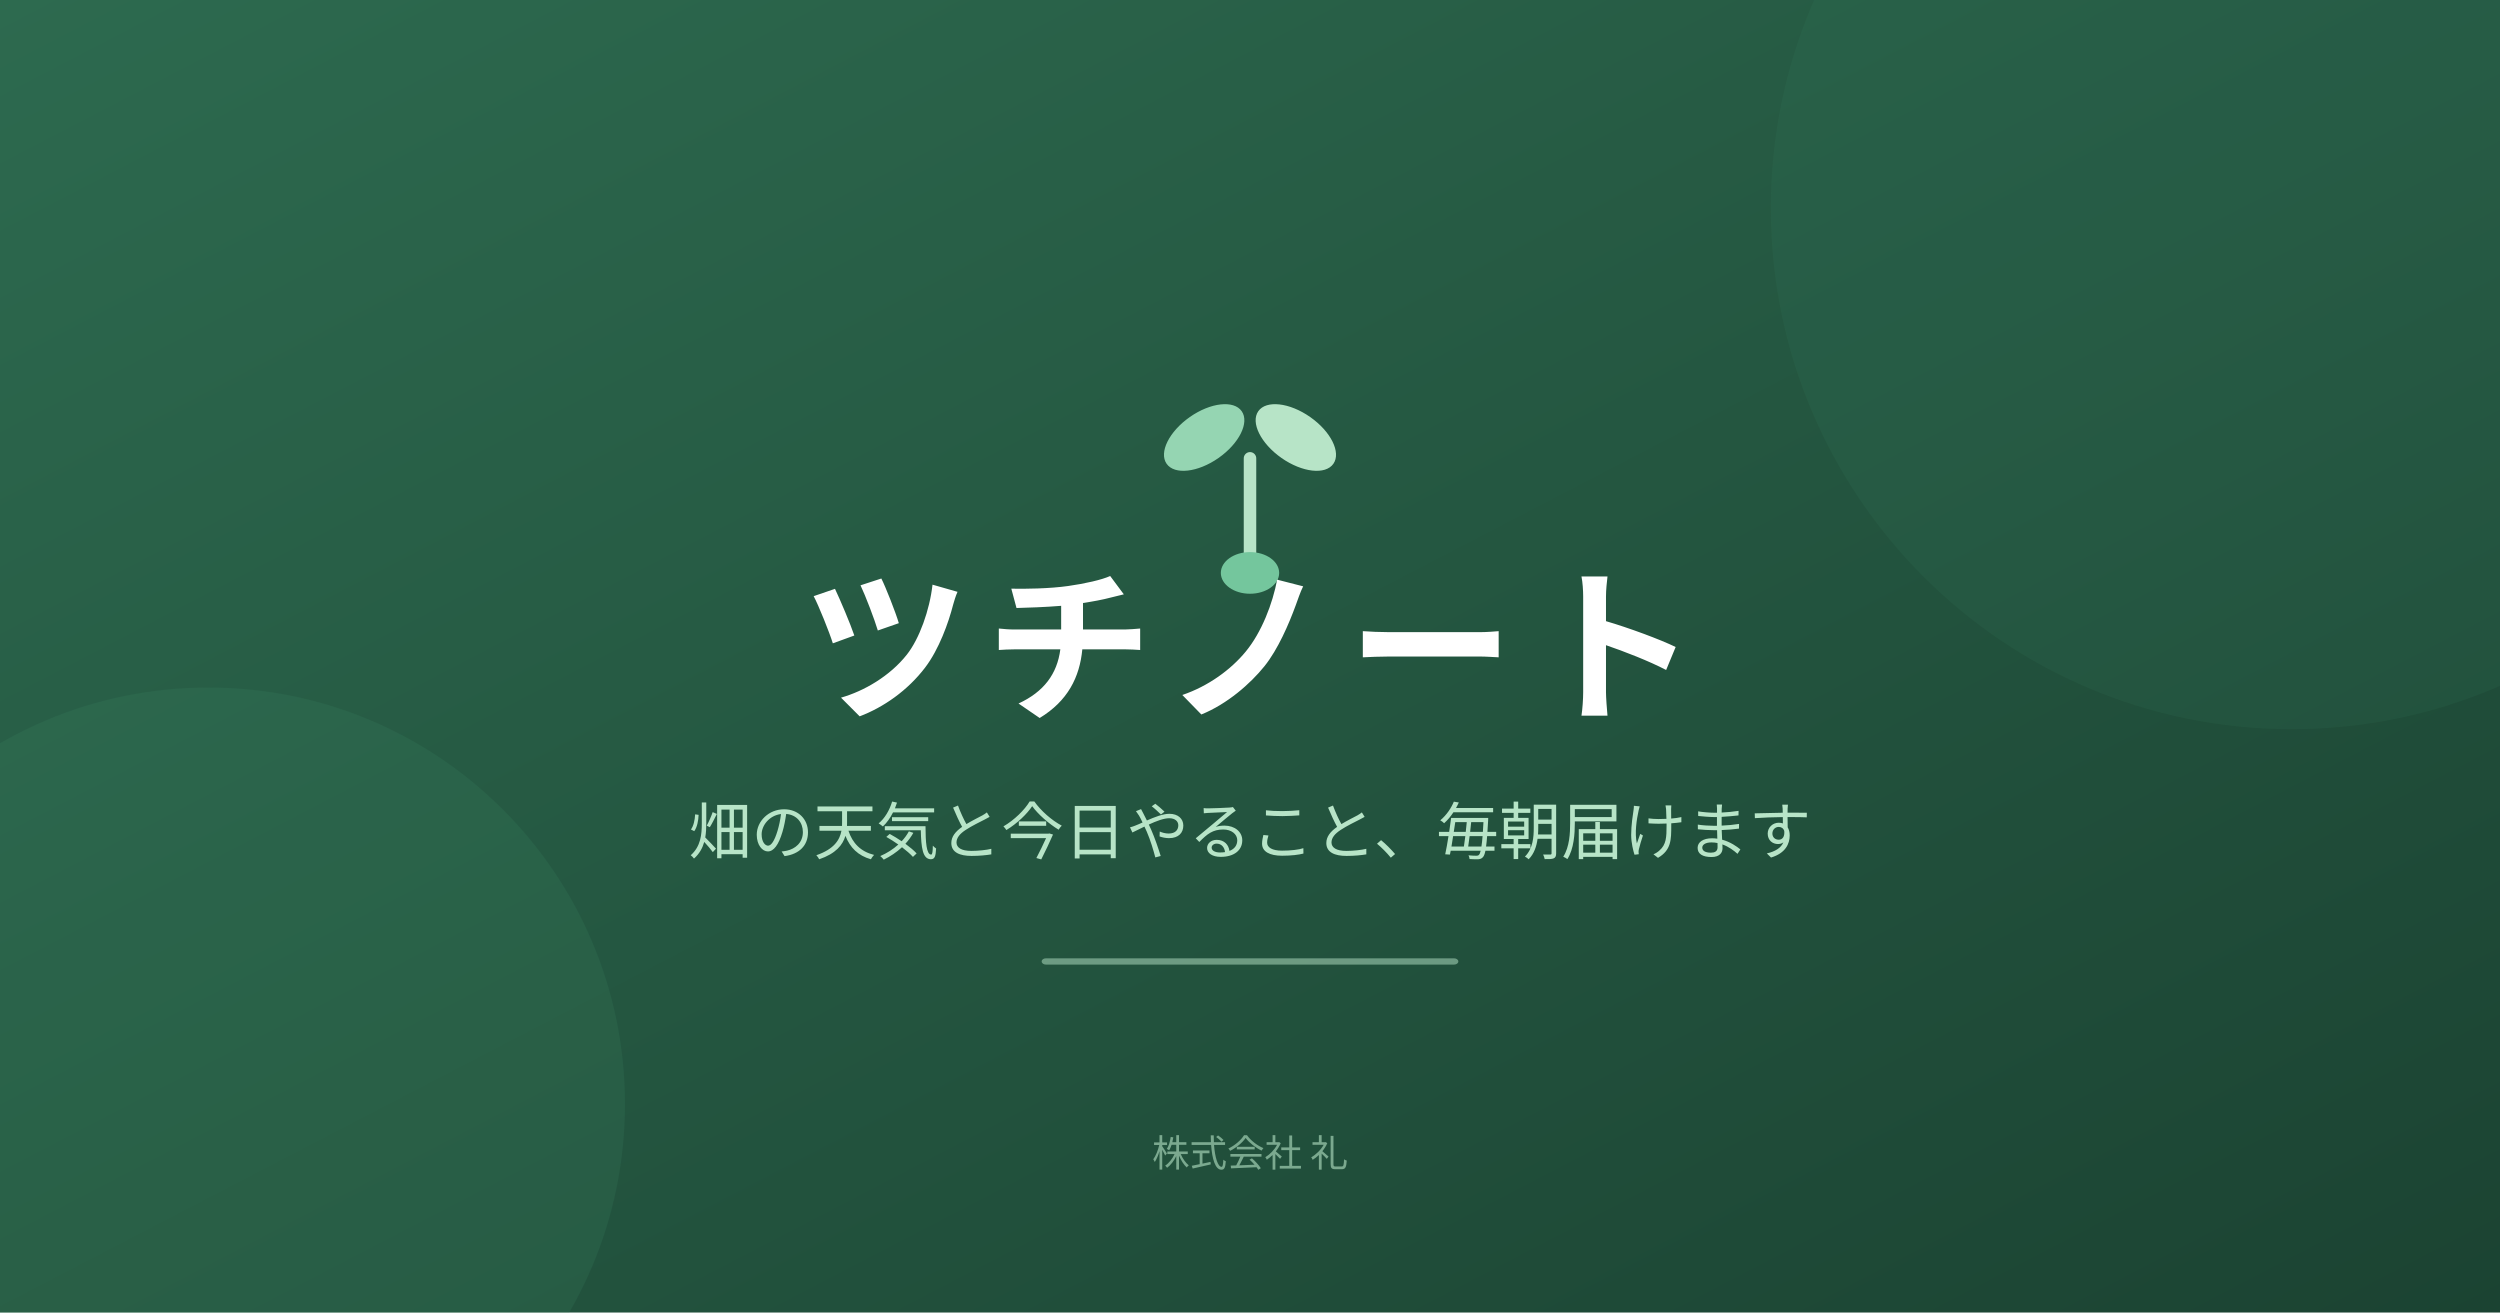
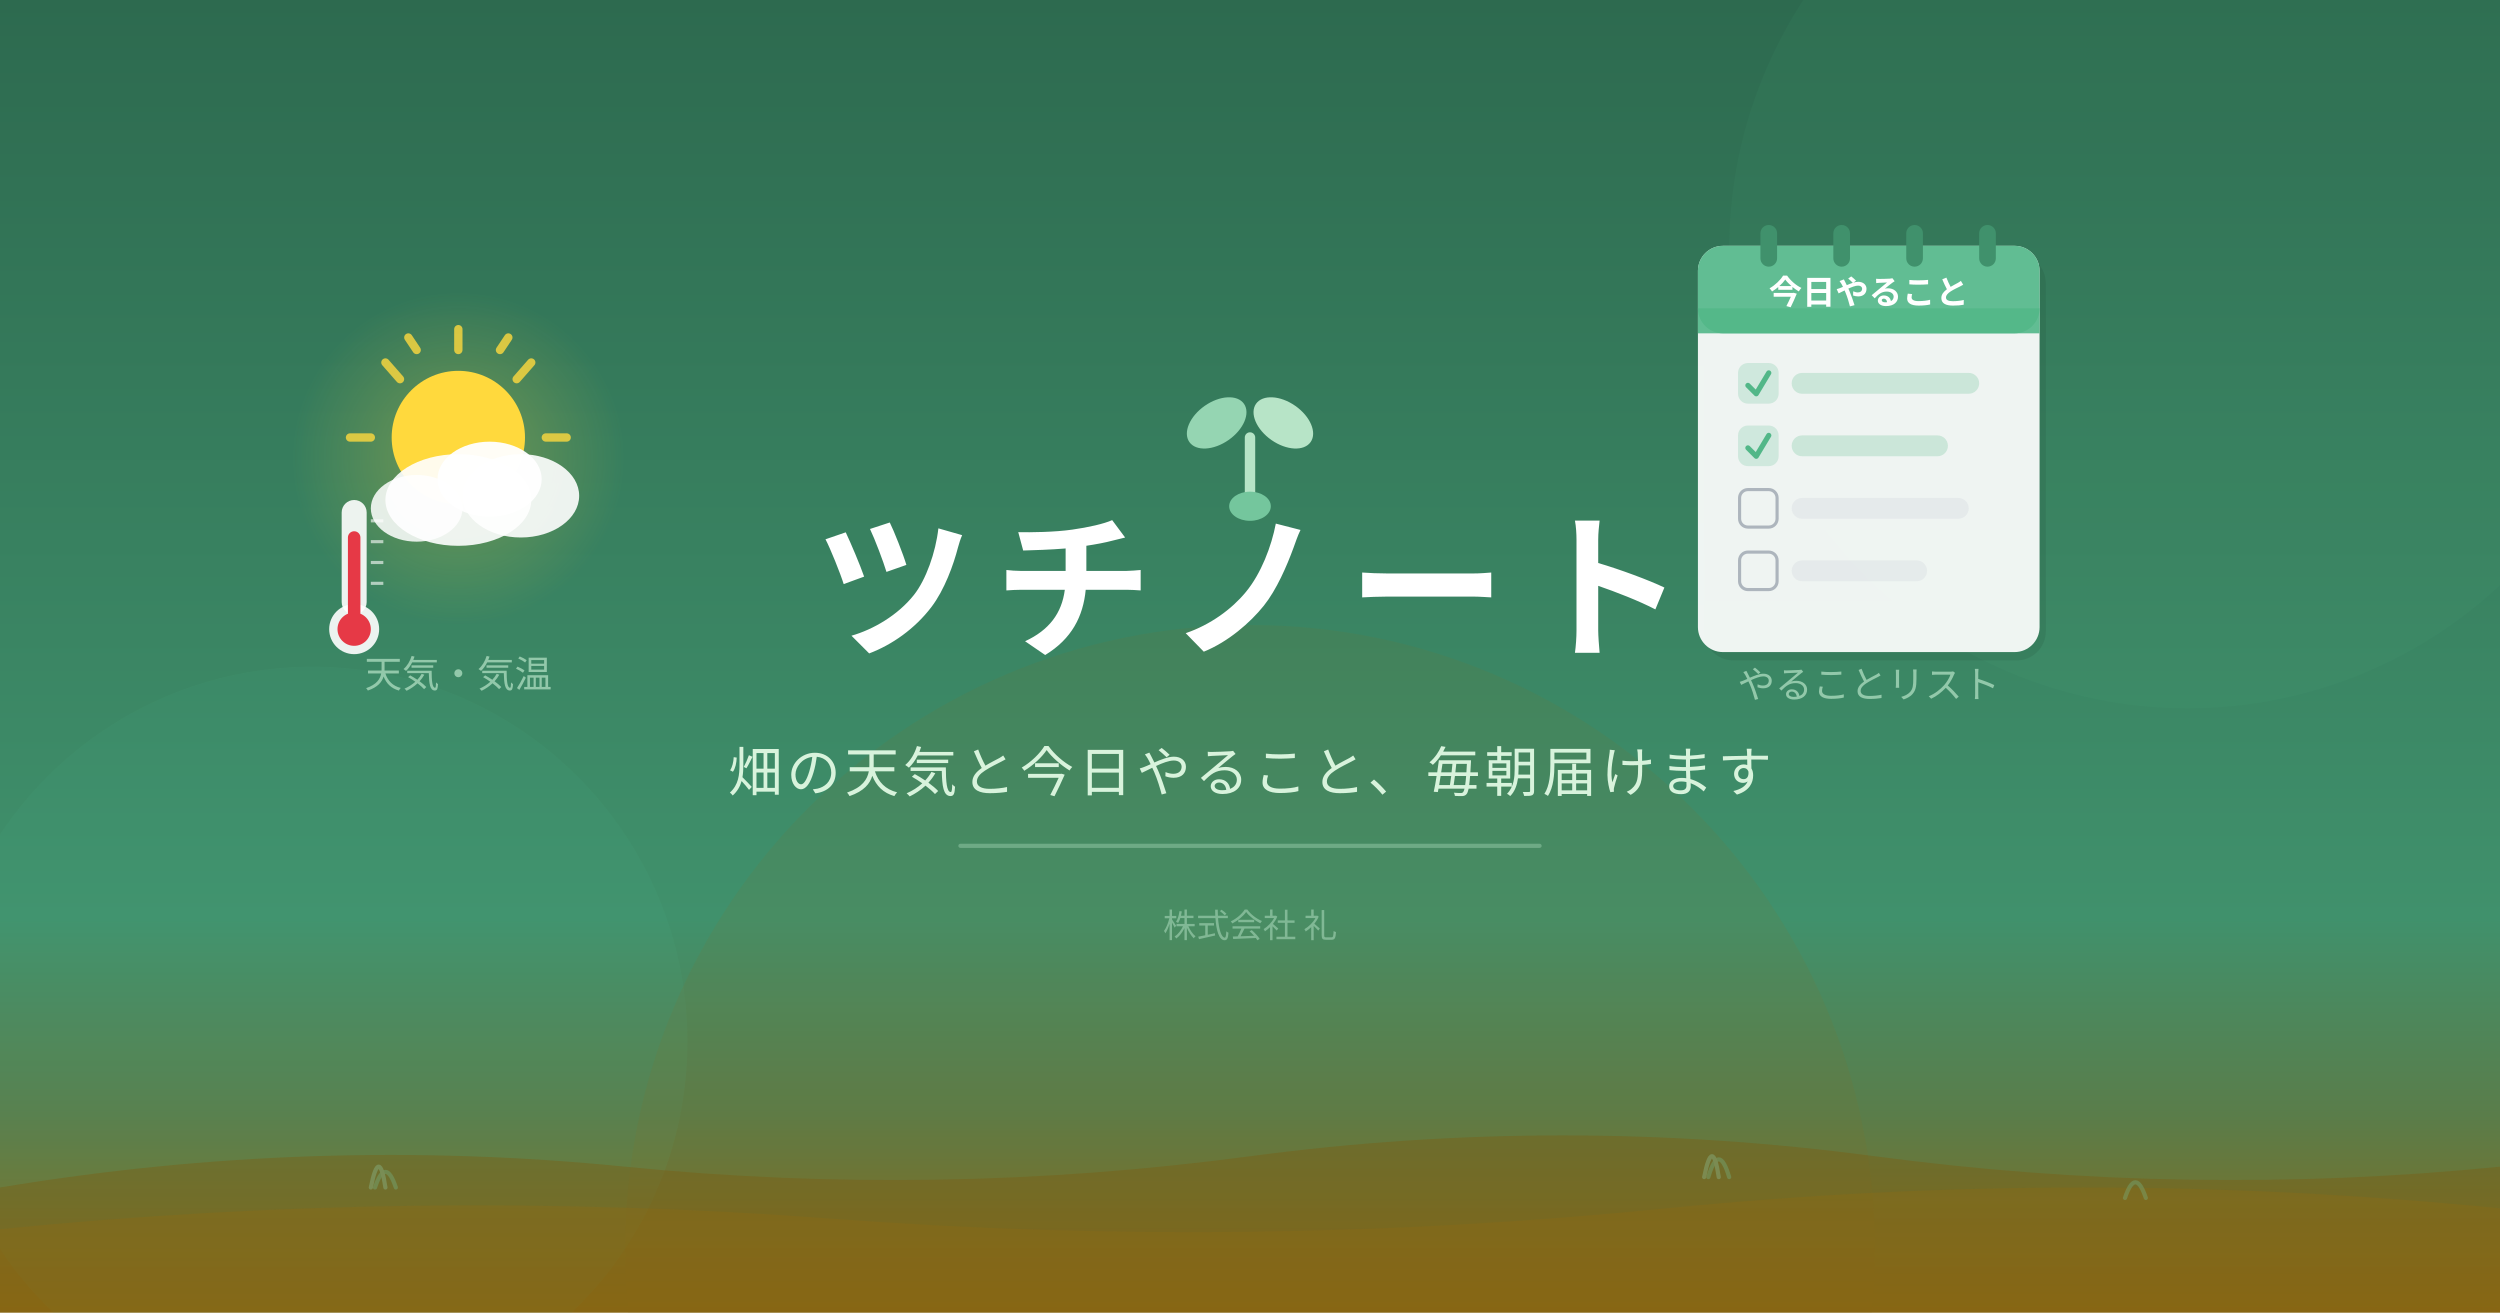
<svg xmlns="http://www.w3.org/2000/svg" width="1200" height="630" viewBox="0 0 1200 630">
  <defs>
-     <linearGradient id="bg" x1="0%" y1="0%" x2="100%" y2="100%">
+     <linearGradient id="bg" x1="0%" y1="0%" x2="0%" y2="100%">
      <stop offset="0%" stop-color="#2d6a4f" />
-       <stop offset="100%" stop-color="#1b4332" />
+       <stop offset="70%" stop-color="#40916c" />
+       <stop offset="85%" stop-color="#5a7d4a" />
+       <stop offset="100%" stop-color="#8B6914" />
    </linearGradient>
+     <radialGradient id="sunGlow" cx="50%" cy="50%" r="50%">
+       <stop offset="0%" stop-color="#FFD93D" stop-opacity="0.3" />
+       <stop offset="100%" stop-color="#FFD93D" stop-opacity="0" />
+     </radialGradient>
  </defs>
  <rect width="1200" height="630" fill="url(#bg)" />
-   <circle cx="100" cy="530" r="200" fill="#40916c" opacity="0.15" />
-   <circle cx="1100" cy="100" r="250" fill="#40916c" opacity="0.1" />
-   <g transform="translate(600, 200)" text-anchor="middle">
-     <line x1="0" y1="20" x2="0" y2="70" stroke="#b7e4c7" stroke-width="6" stroke-linecap="round" />
-     <ellipse cx="-22" cy="10" rx="22" ry="12" fill="#95d5b2" transform="rotate(-35, -22, 10)" />
-     <ellipse cx="22" cy="10" rx="22" ry="12" fill="#b7e4c7" transform="rotate(35, 22, 10)" />
-     <ellipse cx="0" cy="75" rx="14" ry="10" fill="#74c69d" />
+   <circle cx="150" cy="500" r="180" fill="#52b788" opacity="0.08" />
+   <circle cx="1050" cy="120" r="220" fill="#52b788" opacity="0.06" />
+   <circle cx="600" cy="600" r="300" fill="#8B6914" opacity="0.1" />
+   <path d="M0,570 Q150,545 300,560 Q450,575 600,555 Q750,535 900,555 Q1050,575 1200,560 L1200,630 L0,630 Z" fill="#7a5c12" opacity="0.4" />
+   <path d="M0,590 Q200,570 400,585 Q600,600 800,580 Q1000,560 1200,580 L1200,630 L0,630 Z" fill="#8B6914" opacity="0.35" />
+   <g opacity="0.3">
+     <path d="M180,570 Q185,555 190,570" stroke="#74c69d" stroke-width="2" fill="none" stroke-linecap="round" />
+     <path d="M185,570 Q182,550 178,570" stroke="#95d5b2" stroke-width="2" fill="none" stroke-linecap="round" />
+     <path d="M820,565 Q825,548 830,565" stroke="#74c69d" stroke-width="2" fill="none" stroke-linecap="round" />
+     <path d="M825,565 Q822,545 818,565" stroke="#95d5b2" stroke-width="2" fill="none" stroke-linecap="round" />
+     <path d="M1020,575 Q1025,560 1030,575" stroke="#74c69d" stroke-width="2" fill="none" stroke-linecap="round" />
  </g>
-   <text x="600" y="340" text-anchor="middle" font-family="'Hiragino Kaku Gothic ProN', 'Noto Sans JP', sans-serif" font-size="80" font-weight="bold" fill="#ffffff" letter-spacing="8">ツチノート</text>
-   <text x="600" y="410" text-anchor="middle" font-family="'Hiragino Kaku Gothic ProN', 'Noto Sans JP', sans-serif" font-size="30" fill="#b7e4c7">畑の天気と今日やること、毎朝届けます</text>
-   <rect x="500" y="460" width="200" height="3" rx="2" fill="#b7e4c7" opacity="0.5" />
-   <text x="600" y="560" text-anchor="middle" font-family="'Hiragino Kaku Gothic ProN', 'Noto Sans JP', sans-serif" font-size="18" fill="#b7e4c7" opacity="0.6">株式会社 礼</text>
+   <g transform="translate(220, 220)">
+     <circle cx="0" cy="0" r="80" fill="url(#sunGlow)" />
+     <circle cx="0" cy="-10" r="32" fill="#FFD93D" />
+     <g stroke="#FFD93D" stroke-width="4" stroke-linecap="round" opacity="0.8">
+       <line x1="0" y1="-52" x2="0" y2="-62" />
+       <line x1="28" y1="-38" x2="35" y2="-46" />
+       <line x1="42" y1="-10" x2="52" y2="-10" />
+       <line x1="-28" y1="-38" x2="-35" y2="-46" />
+       <line x1="-42" y1="-10" x2="-52" y2="-10" />
+       <line x1="20" y1="-52" x2="24" y2="-58" />
+       <line x1="-20" y1="-52" x2="-24" y2="-58" />
+     </g>
+     <g transform="translate(10, 10)">
+       <ellipse cx="-10" cy="10" rx="35" ry="22" fill="white" opacity="0.9" />
+       <ellipse cx="20" cy="8" rx="28" ry="20" fill="white" opacity="0.9" />
+       <ellipse cx="-30" cy="14" rx="22" ry="16" fill="white" opacity="0.85" />
+       <ellipse cx="5" cy="0" rx="25" ry="18" fill="white" opacity="0.95" />
+     </g>
+     <g transform="translate(-50, 50)">
+       <rect x="-6" y="-30" width="12" height="55" rx="6" fill="white" opacity="0.9" />
+       <circle cx="0" cy="32" r="12" fill="white" opacity="0.9" />
+       <rect x="-3" y="-15" width="6" height="42" rx="3" fill="#e63946" />
+       <circle cx="0" cy="32" r="8" fill="#e63946" />
+       <line x1="8" y1="-20" x2="14" y2="-20" stroke="white" stroke-width="1.5" opacity="0.6" />
+       <line x1="8" y1="-10" x2="14" y2="-10" stroke="white" stroke-width="1.5" opacity="0.6" />
+       <line x1="8" y1="0" x2="14" y2="0" stroke="white" stroke-width="1.5" opacity="0.6" />
+       <line x1="8" y1="10" x2="14" y2="10" stroke="white" stroke-width="1.5" opacity="0.6" />
+     </g>
+     <text x="0" y="110" text-anchor="middle" font-family="'Hiragino Kaku Gothic ProN', 'Noto Sans JP', sans-serif" font-size="18" fill="#b7e4c7" opacity="0.7">天気・気温</text>
+   </g>
+   <g transform="translate(900, 170)">
+     <rect x="-82" y="-48" width="164" height="195" rx="14" fill="#1b4332" opacity="0.15" />
+     <rect x="-85" y="-52" width="164" height="195" rx="12" fill="white" opacity="0.92" />
+     <rect x="-85" y="-52" width="164" height="42" rx="12" fill="#52b788" opacity="0.9" />
+     <rect x="-85" y="-22" width="164" height="12" fill="#52b788" opacity="0.9" />
+     <rect x="-55" y="-62" width="8" height="20" rx="4" fill="#40916c" />
+     <rect x="-20" y="-62" width="8" height="20" rx="4" fill="#40916c" />
+     <rect x="15" y="-62" width="8" height="20" rx="4" fill="#40916c" />
+     <rect x="50" y="-62" width="8" height="20" rx="4" fill="#40916c" />
+     <text x="-3" y="-24" text-anchor="middle" font-family="'Hiragino Kaku Gothic ProN', 'Noto Sans JP', sans-serif" font-size="16" font-weight="bold" fill="white">今日やること</text>
+     <rect x="-65" y="5" width="18" height="18" rx="4" fill="#52b788" opacity="0.2" stroke="#52b788" stroke-width="1.5" />
+     <path d="M-61,15 L-57,19 L-51,9" stroke="#52b788" stroke-width="2.5" fill="none" stroke-linecap="round" stroke-linejoin="round" />
+     <rect x="-40" y="9" width="90" height="10" rx="5" fill="#74c69d" opacity="0.3" />
+     <rect x="-65" y="35" width="18" height="18" rx="4" fill="#52b788" opacity="0.2" stroke="#52b788" stroke-width="1.5" />
+     <path d="M-61,45 L-57,49 L-51,39" stroke="#52b788" stroke-width="2.5" fill="none" stroke-linecap="round" stroke-linejoin="round" />
+     <rect x="-40" y="39" width="75" height="10" rx="5" fill="#74c69d" opacity="0.3" />
+     <rect x="-65" y="65" width="18" height="18" rx="4" fill="transparent" stroke="#adb5bd" stroke-width="1.5" />
+     <rect x="-40" y="69" width="85" height="10" rx="5" fill="#ced4da" opacity="0.3" />
+     <rect x="-65" y="95" width="18" height="18" rx="4" fill="transparent" stroke="#adb5bd" stroke-width="1.5" />
+     <rect x="-40" y="99" width="65" height="10" rx="5" fill="#ced4da" opacity="0.3" />
+     <text x="-3" y="165" text-anchor="middle" font-family="'Hiragino Kaku Gothic ProN', 'Noto Sans JP', sans-serif" font-size="18" fill="#b7e4c7" opacity="0.7">やることリスト</text>
+   </g>
+   <g transform="translate(600, 195)">
+     <line x1="0" y1="15" x2="0" y2="45" stroke="#b7e4c7" stroke-width="5" stroke-linecap="round" />
+     <ellipse cx="-16" cy="8" rx="16" ry="10" fill="#95d5b2" transform="rotate(-35, -16, 8)" />
+     <ellipse cx="16" cy="8" rx="16" ry="10" fill="#b7e4c7" transform="rotate(35, 16, 8)" />
+     <ellipse cx="0" cy="48" rx="10" ry="7" fill="#74c69d" />
+   </g>
+   <text x="600" y="310" text-anchor="middle" font-family="'Hiragino Kaku Gothic ProN', 'Noto Sans JP', sans-serif" font-size="76" font-weight="bold" fill="#ffffff" letter-spacing="10">ツチノート</text>
+   <text x="600" y="380" text-anchor="middle" font-family="'Hiragino Kaku Gothic ProN', 'Noto Sans JP', sans-serif" font-size="26" fill="#d8f3dc" letter-spacing="2">畑の天気と今日やること、毎朝届けます</text>
+   <rect x="460" y="405" width="280" height="2" rx="1" fill="#b7e4c7" opacity="0.35" />
+   <text x="600" y="450" text-anchor="middle" font-family="'Hiragino Kaku Gothic ProN', 'Noto Sans JP', sans-serif" font-size="16" fill="#b7e4c7" opacity="0.5">株式会社 礼</text>
</svg>
